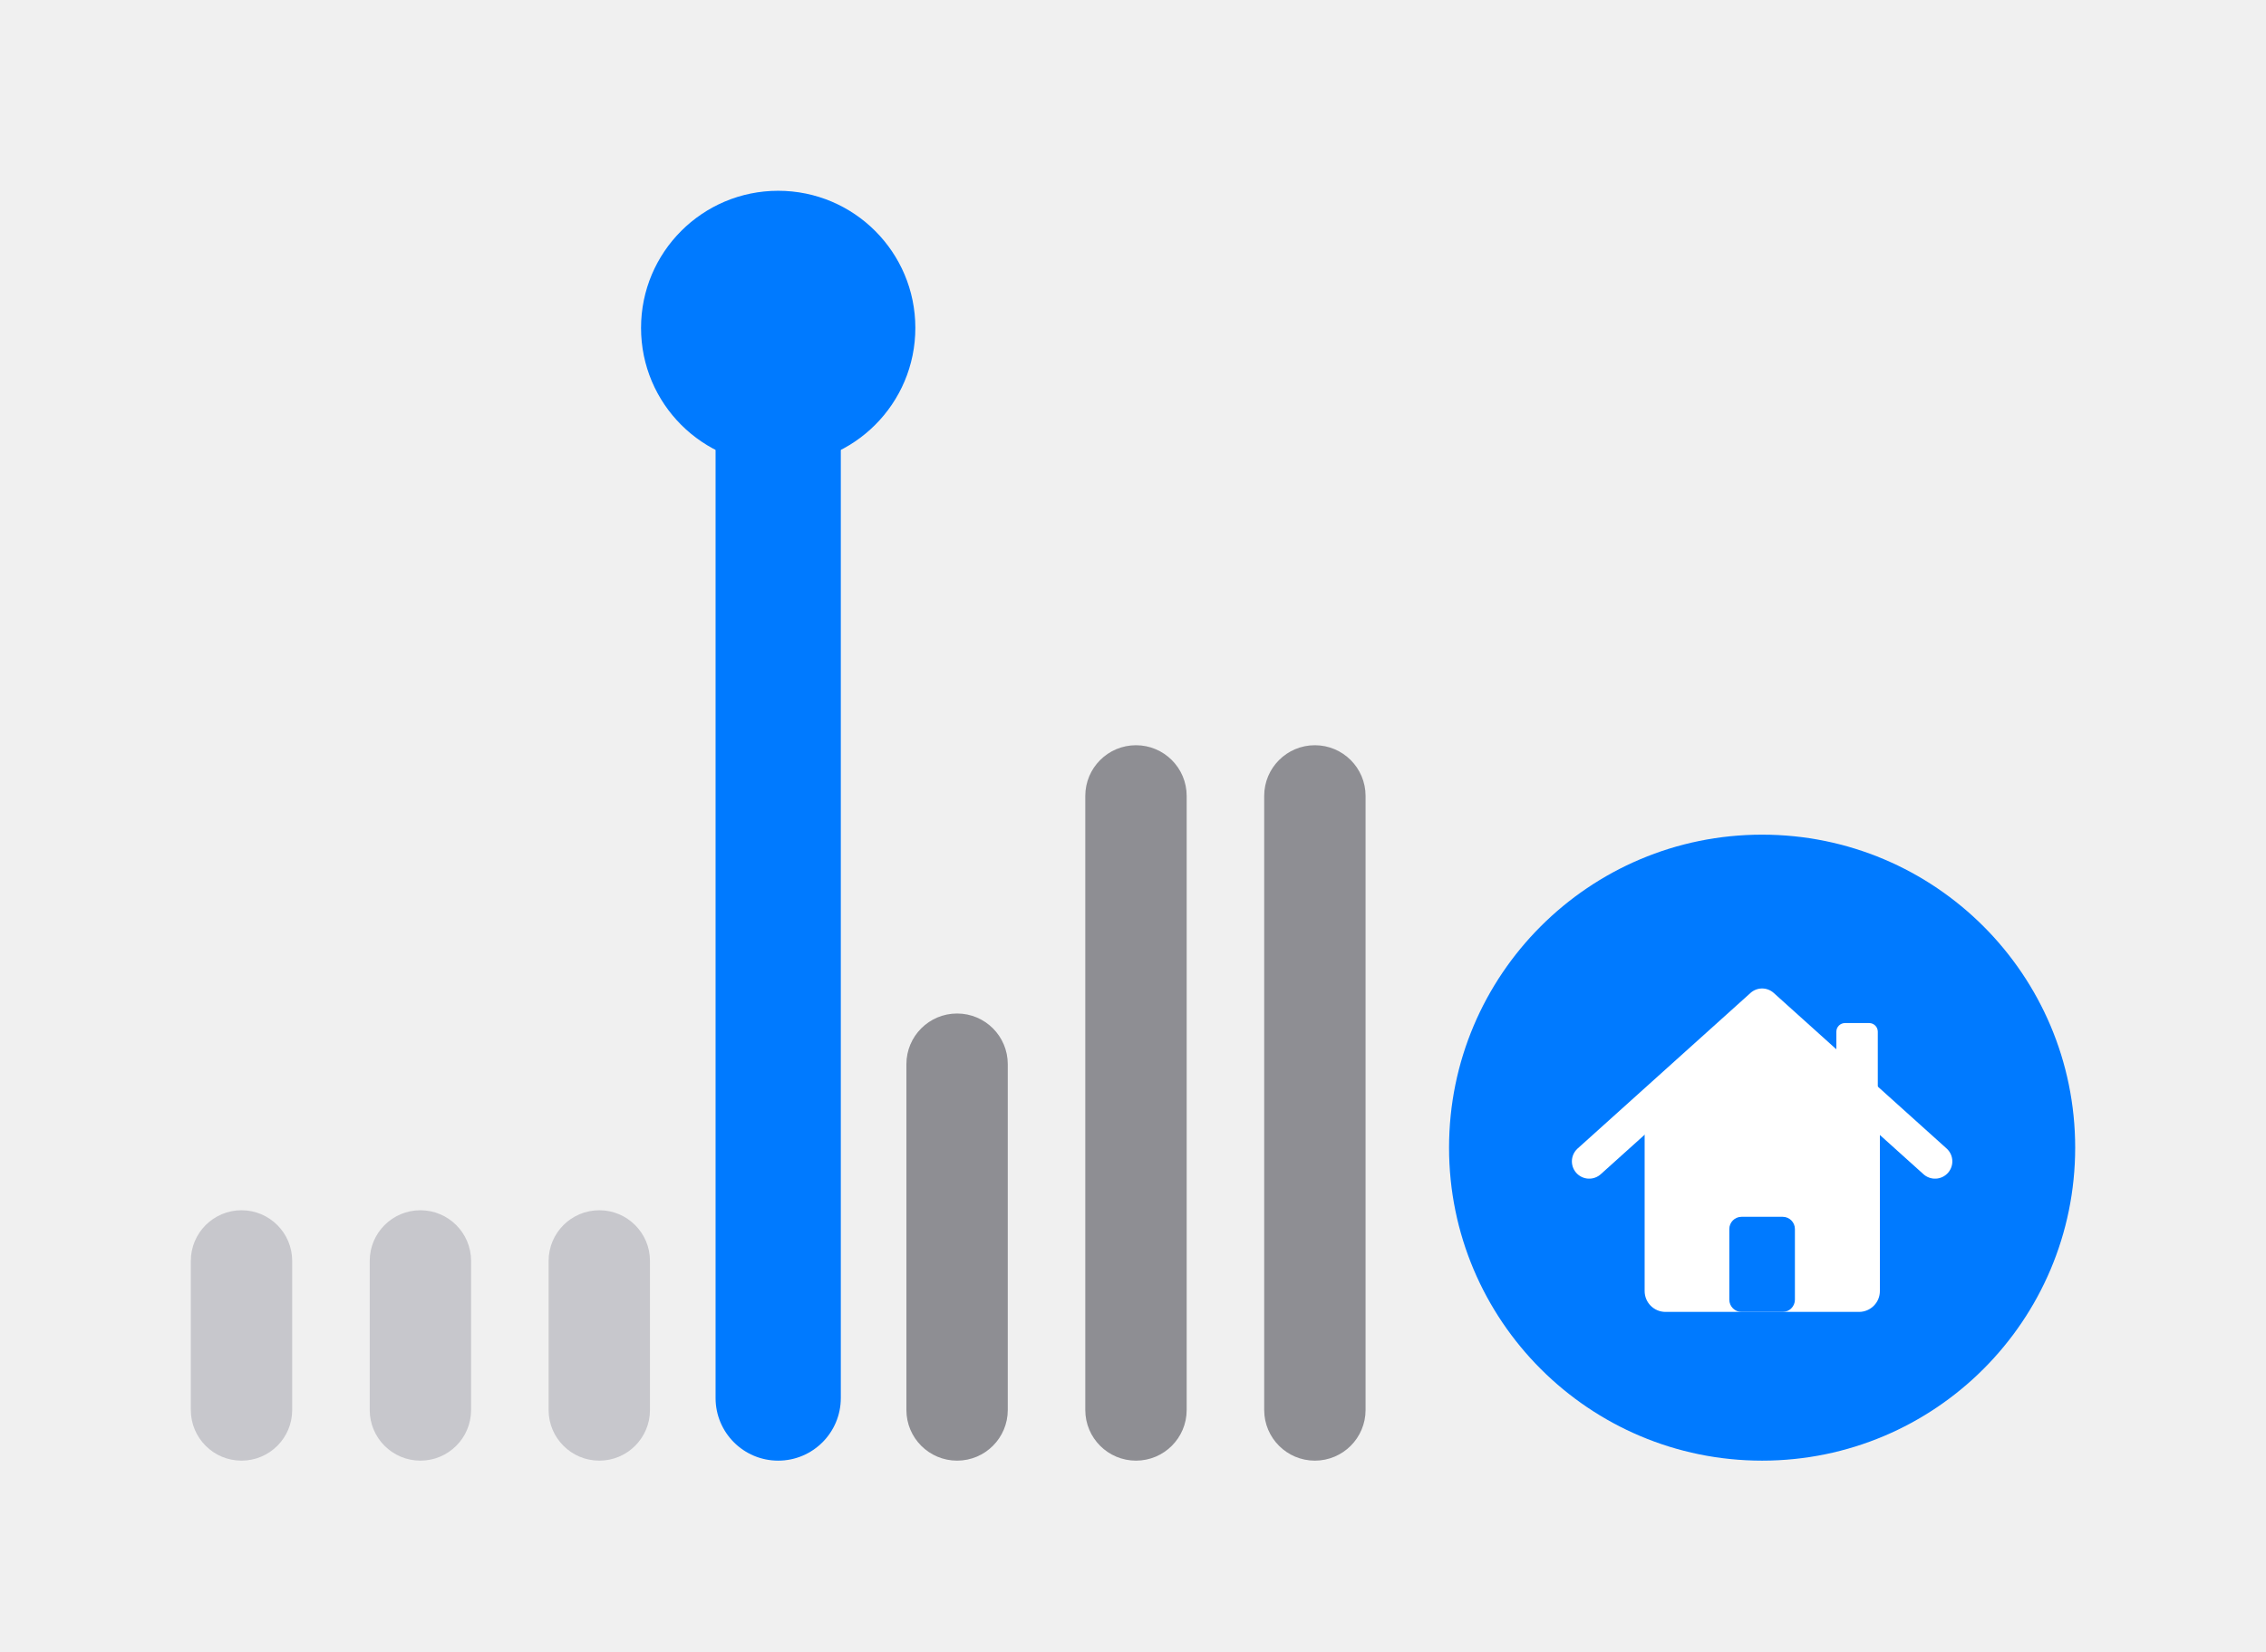
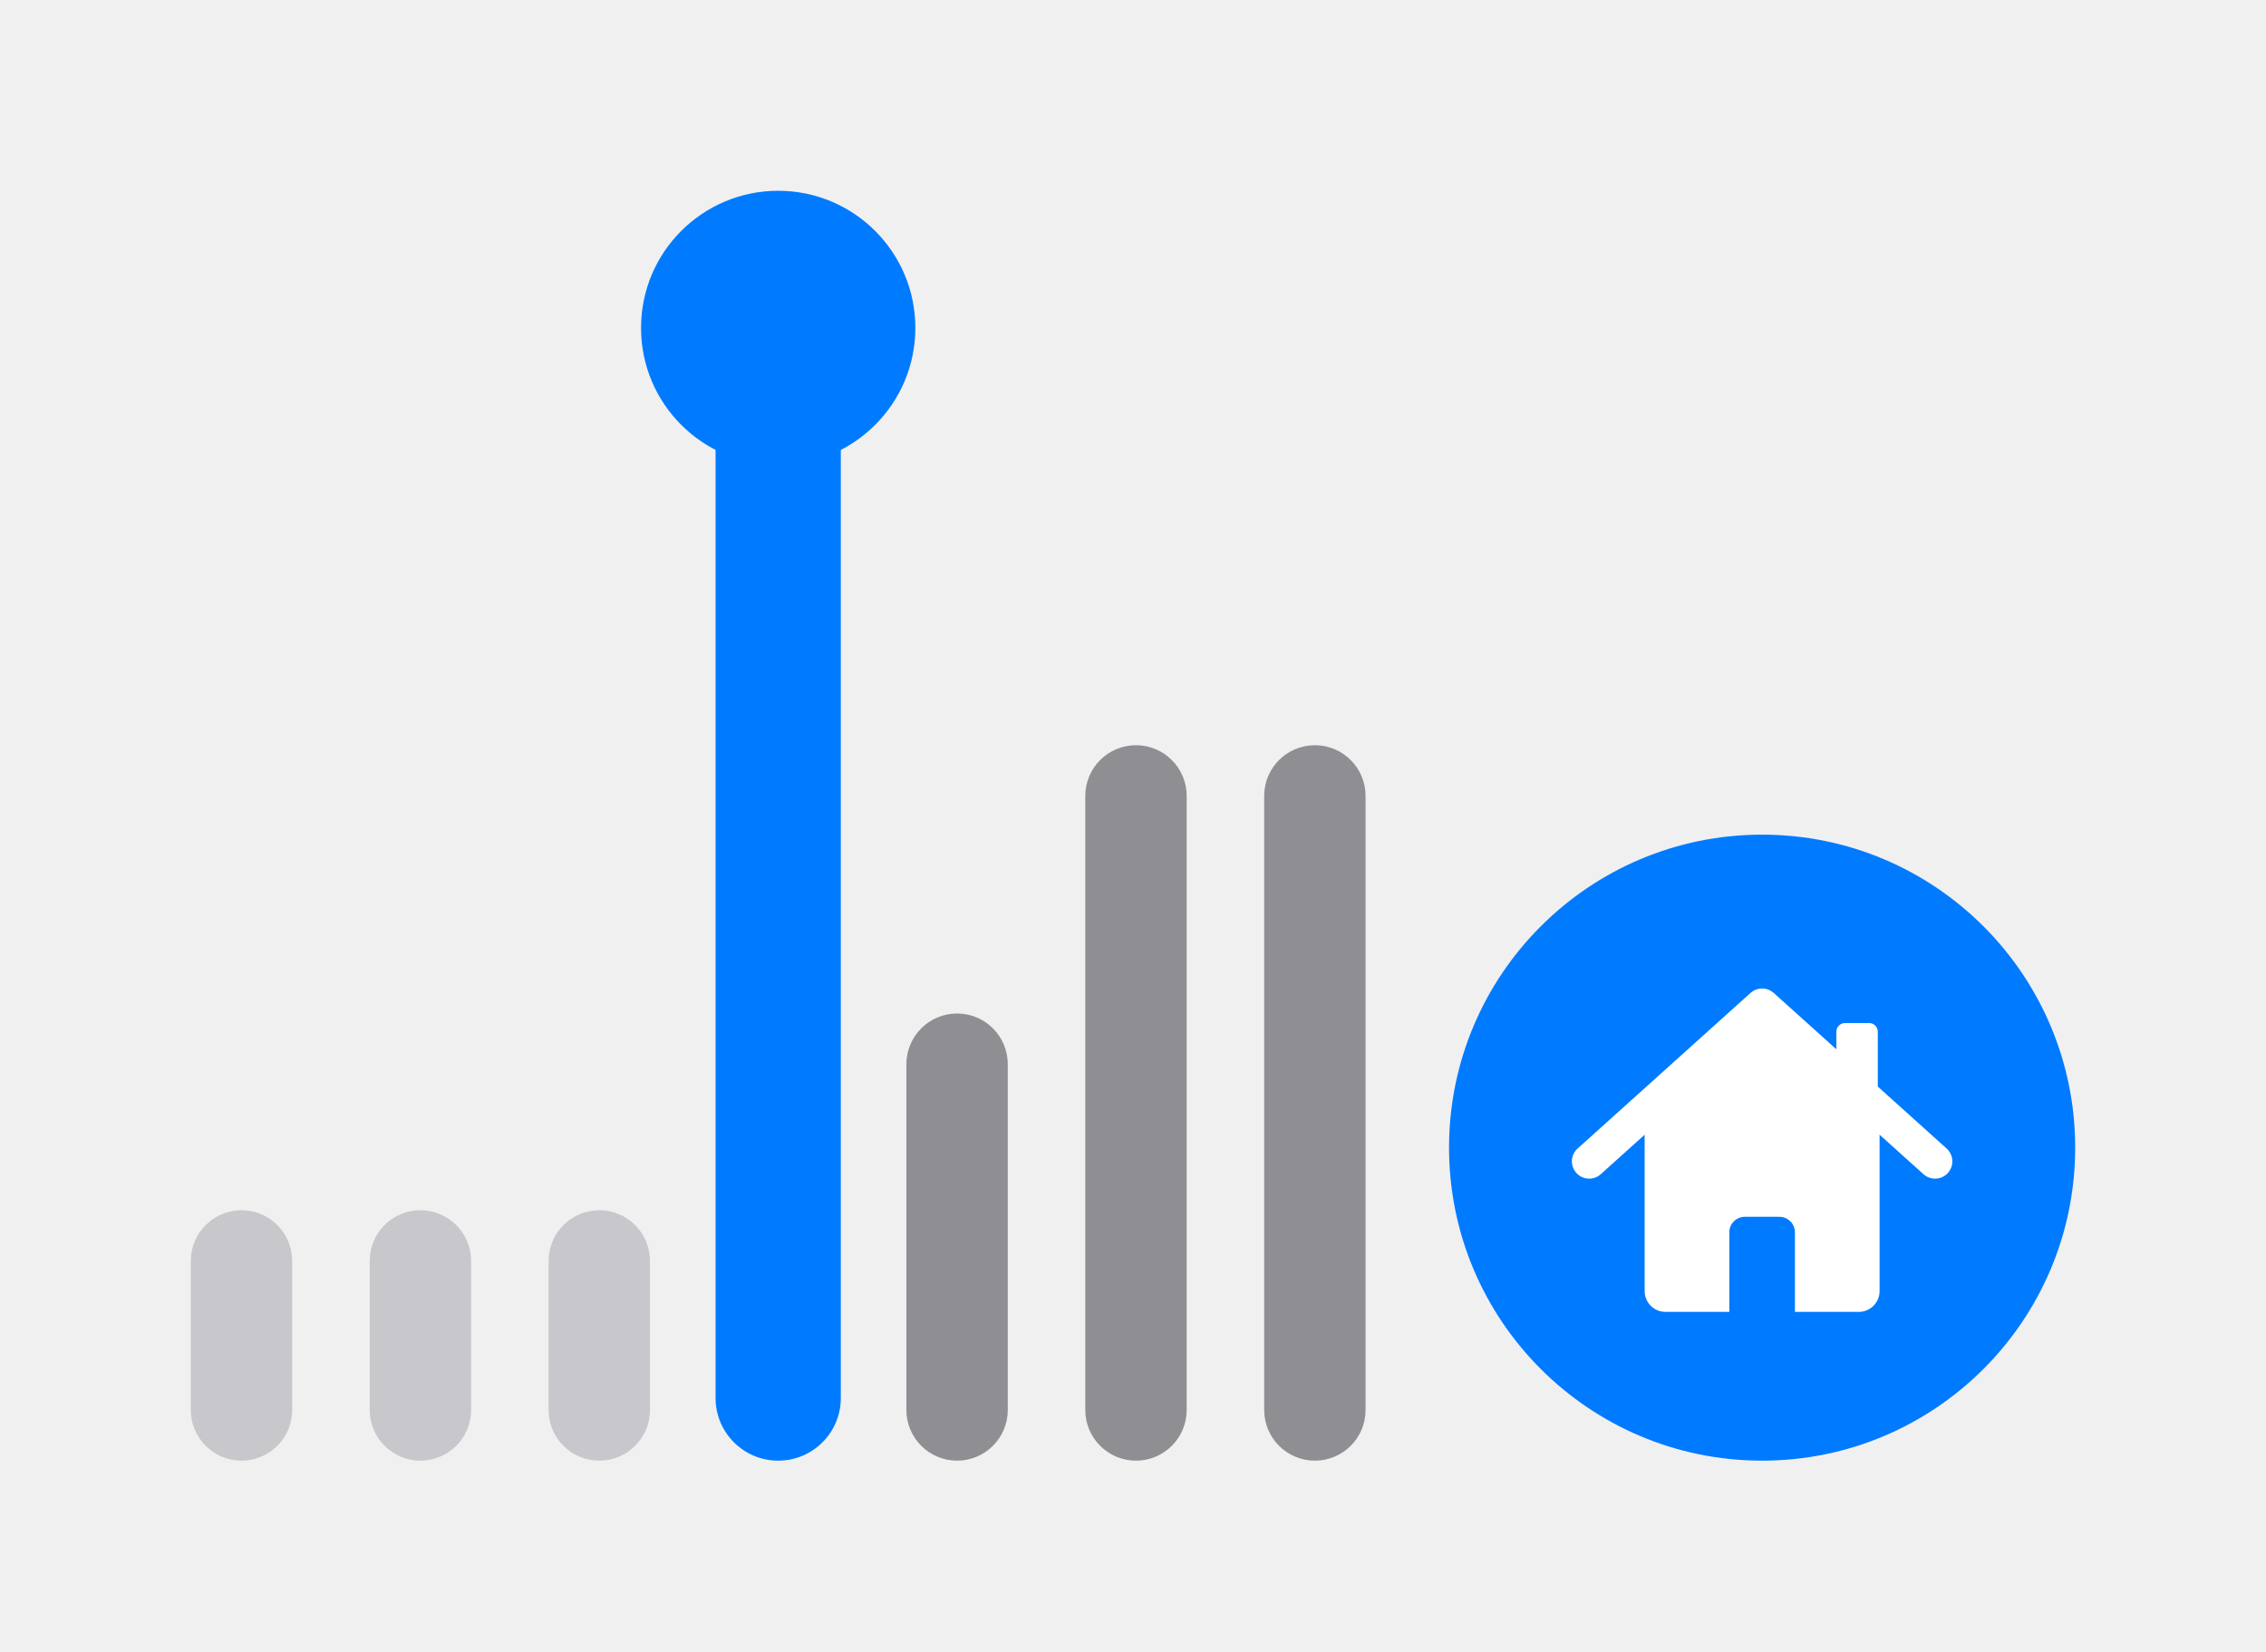
<svg xmlns="http://www.w3.org/2000/svg" viewBox="132 235 760 554" width="760" height="554" role="img">
  <defs />
  <rect x="196.0" y="641.0" width="34" height="84" rx="17.0" fill="#C7C7CC" />
  <rect x="256.0" y="641.0" width="34" height="84" rx="17.0" fill="#C7C7CC" />
  <rect x="316.0" y="641.0" width="34" height="84" rx="17.0" fill="#C7C7CC" />
  <rect x="436.0" y="575.0" width="34" height="150" rx="17.0" fill="#8E8E93" />
  <rect x="496.0" y="485.0" width="34" height="240" rx="17.0" fill="#8E8E93" />
  <rect x="556.0" y="485.0" width="34" height="240" rx="17.0" fill="#8E8E93" />
  <rect x="372.0" y="345.0" width="42" height="380" rx="21.0" fill="#007AFF" />
  <circle cx="393.0" cy="345.0" r="46" fill="#007AFF" />
  <circle cx="723.0" cy="620.0" r="105" fill="#007AFF" />
  <rect x="747.9" y="578.2" width="13.9" height="29.0" rx="2.9" fill="#FFFFFF" />
  <path d="M665.0 624.6 L723.0 572.4 L781.0 624.6" fill="none" stroke="#FFFFFF" stroke-width="11.6" stroke-linecap="round" stroke-linejoin="round" />
  <path d="M683.6 608.4 L723.0 575.9 L762.4 608.4 Z" fill="#FFFFFF" />
-   <rect x="683.6" y="607.2" width="78.9" height="67.9" rx="7.0" fill="#FFFFFF" />
-   <rect x="712.0" y="643.2" width="22.0" height="31.9" rx="4.1" fill="#007AFF" />
+   <path d="M683.6 614.2 A7.0 7.0 0 0 1 690.5 607.2 H755.5 A7.0 7.0 0 0 1 762.4 614.2 V668.1 A7.0 7.0 0 0 1 755.5 675.1 H734.0 V648.4 A5.2 5.2 0 0 0 728.8 643.2 H717.2 A5.2 5.2 0 0 0 712.0 648.4 V675.1 H690.5 A7.0 7.0 0 0 1 683.6 668.1 Z" fill="#FFFFFF" />
</svg>
